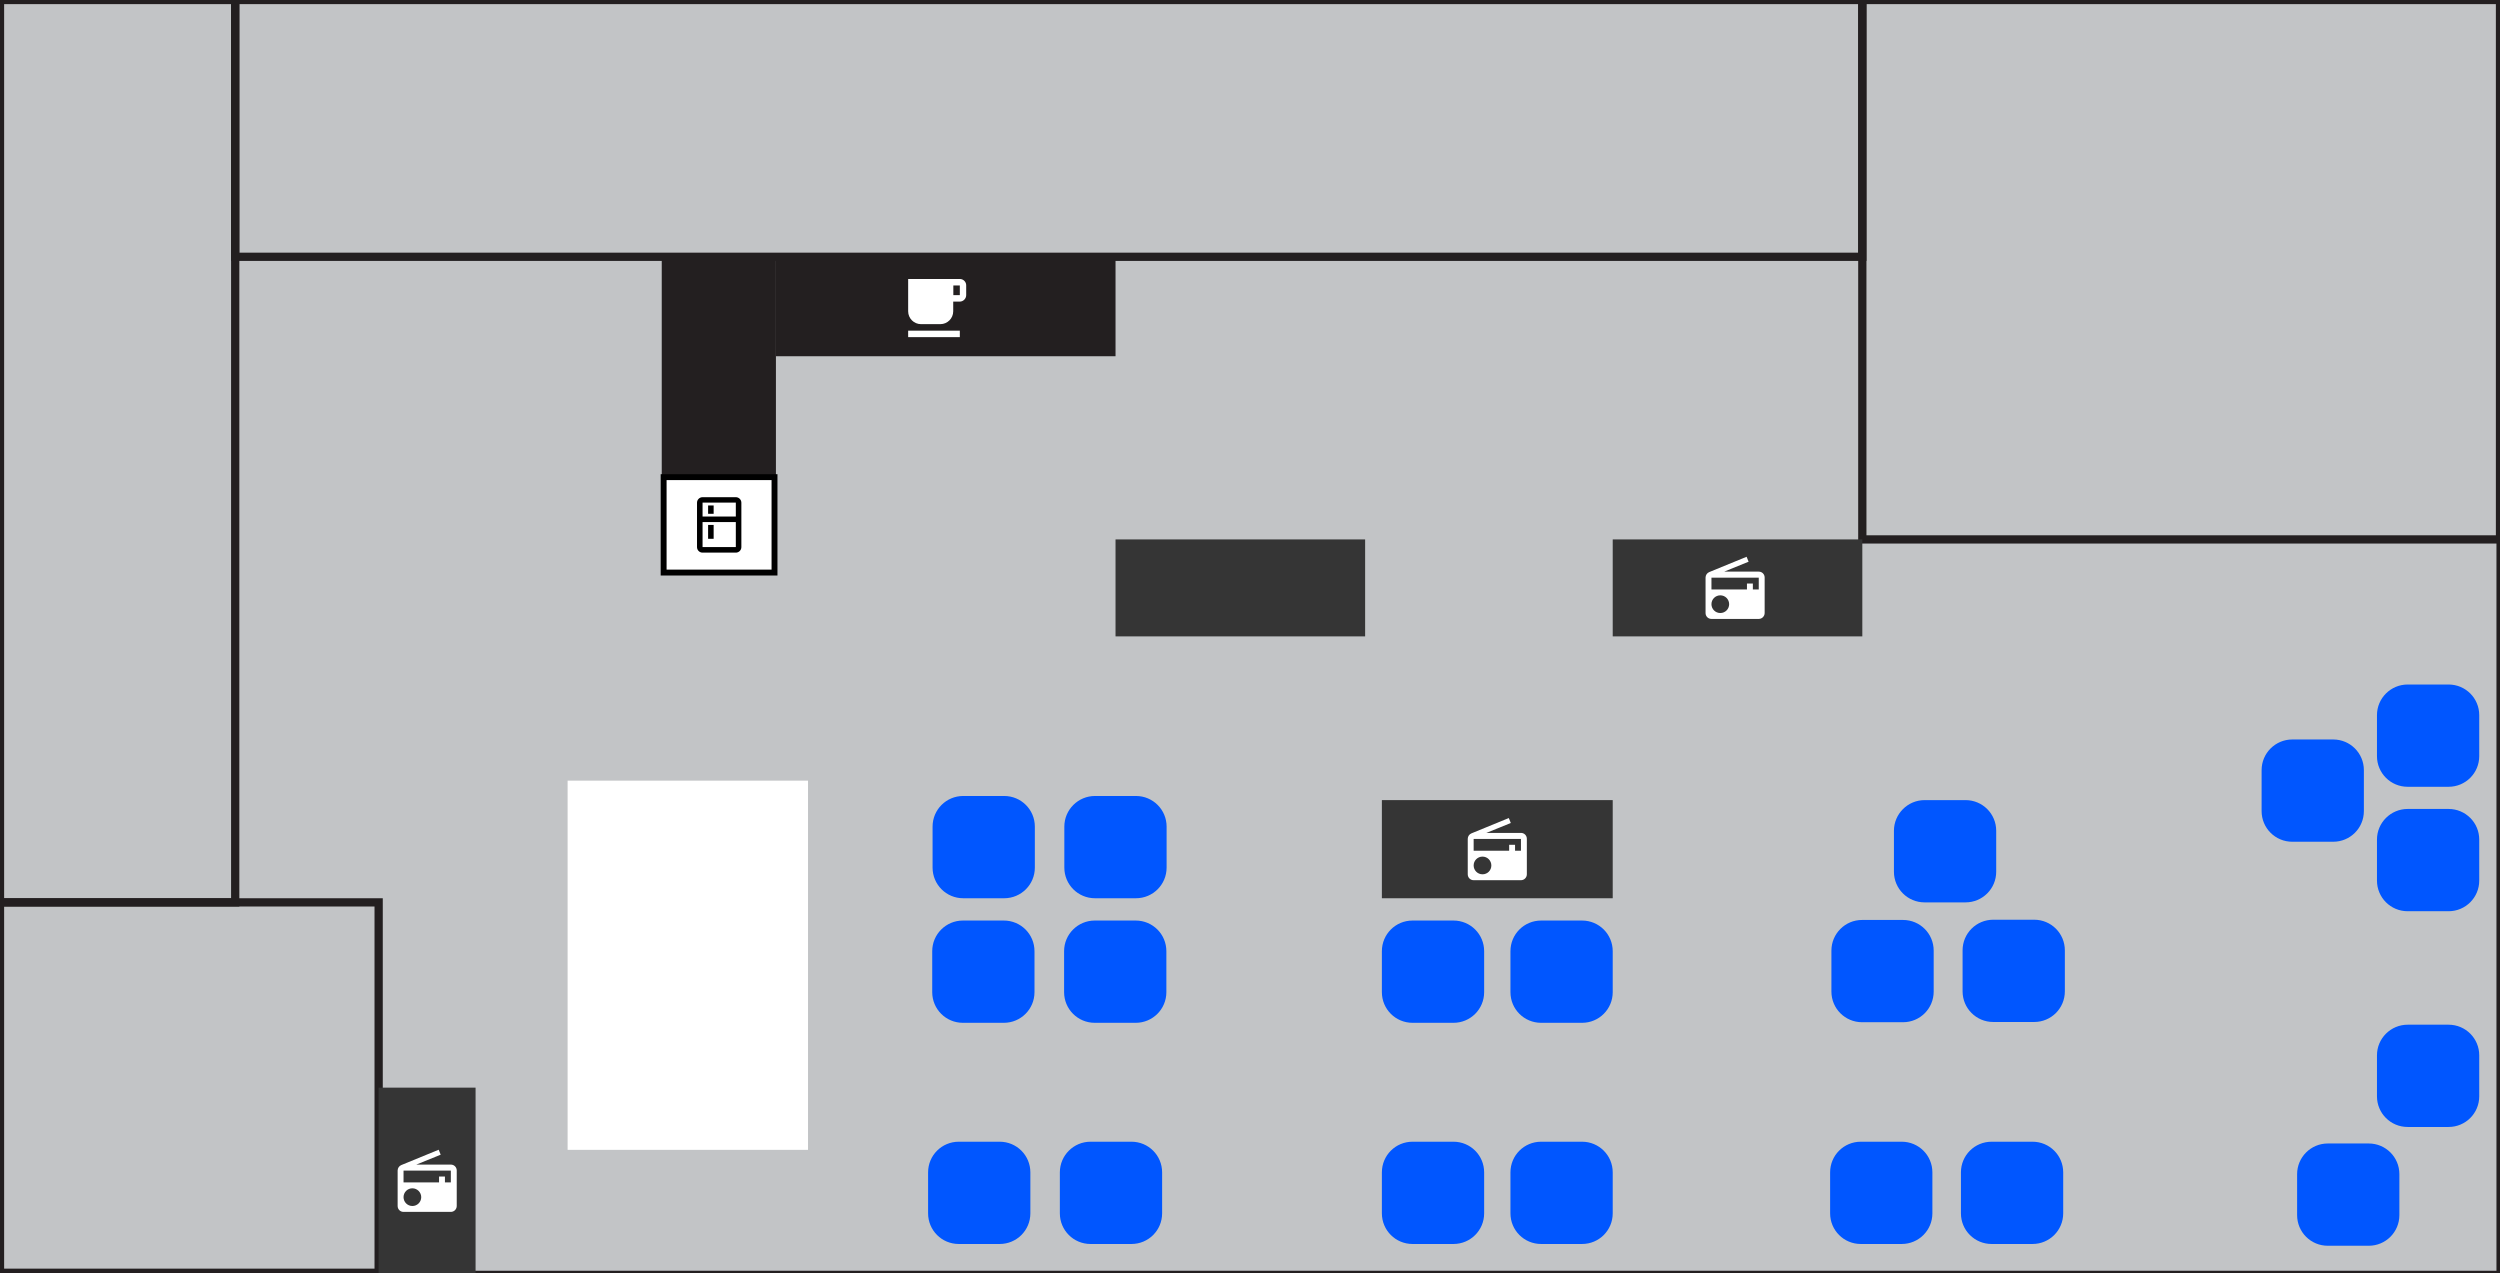
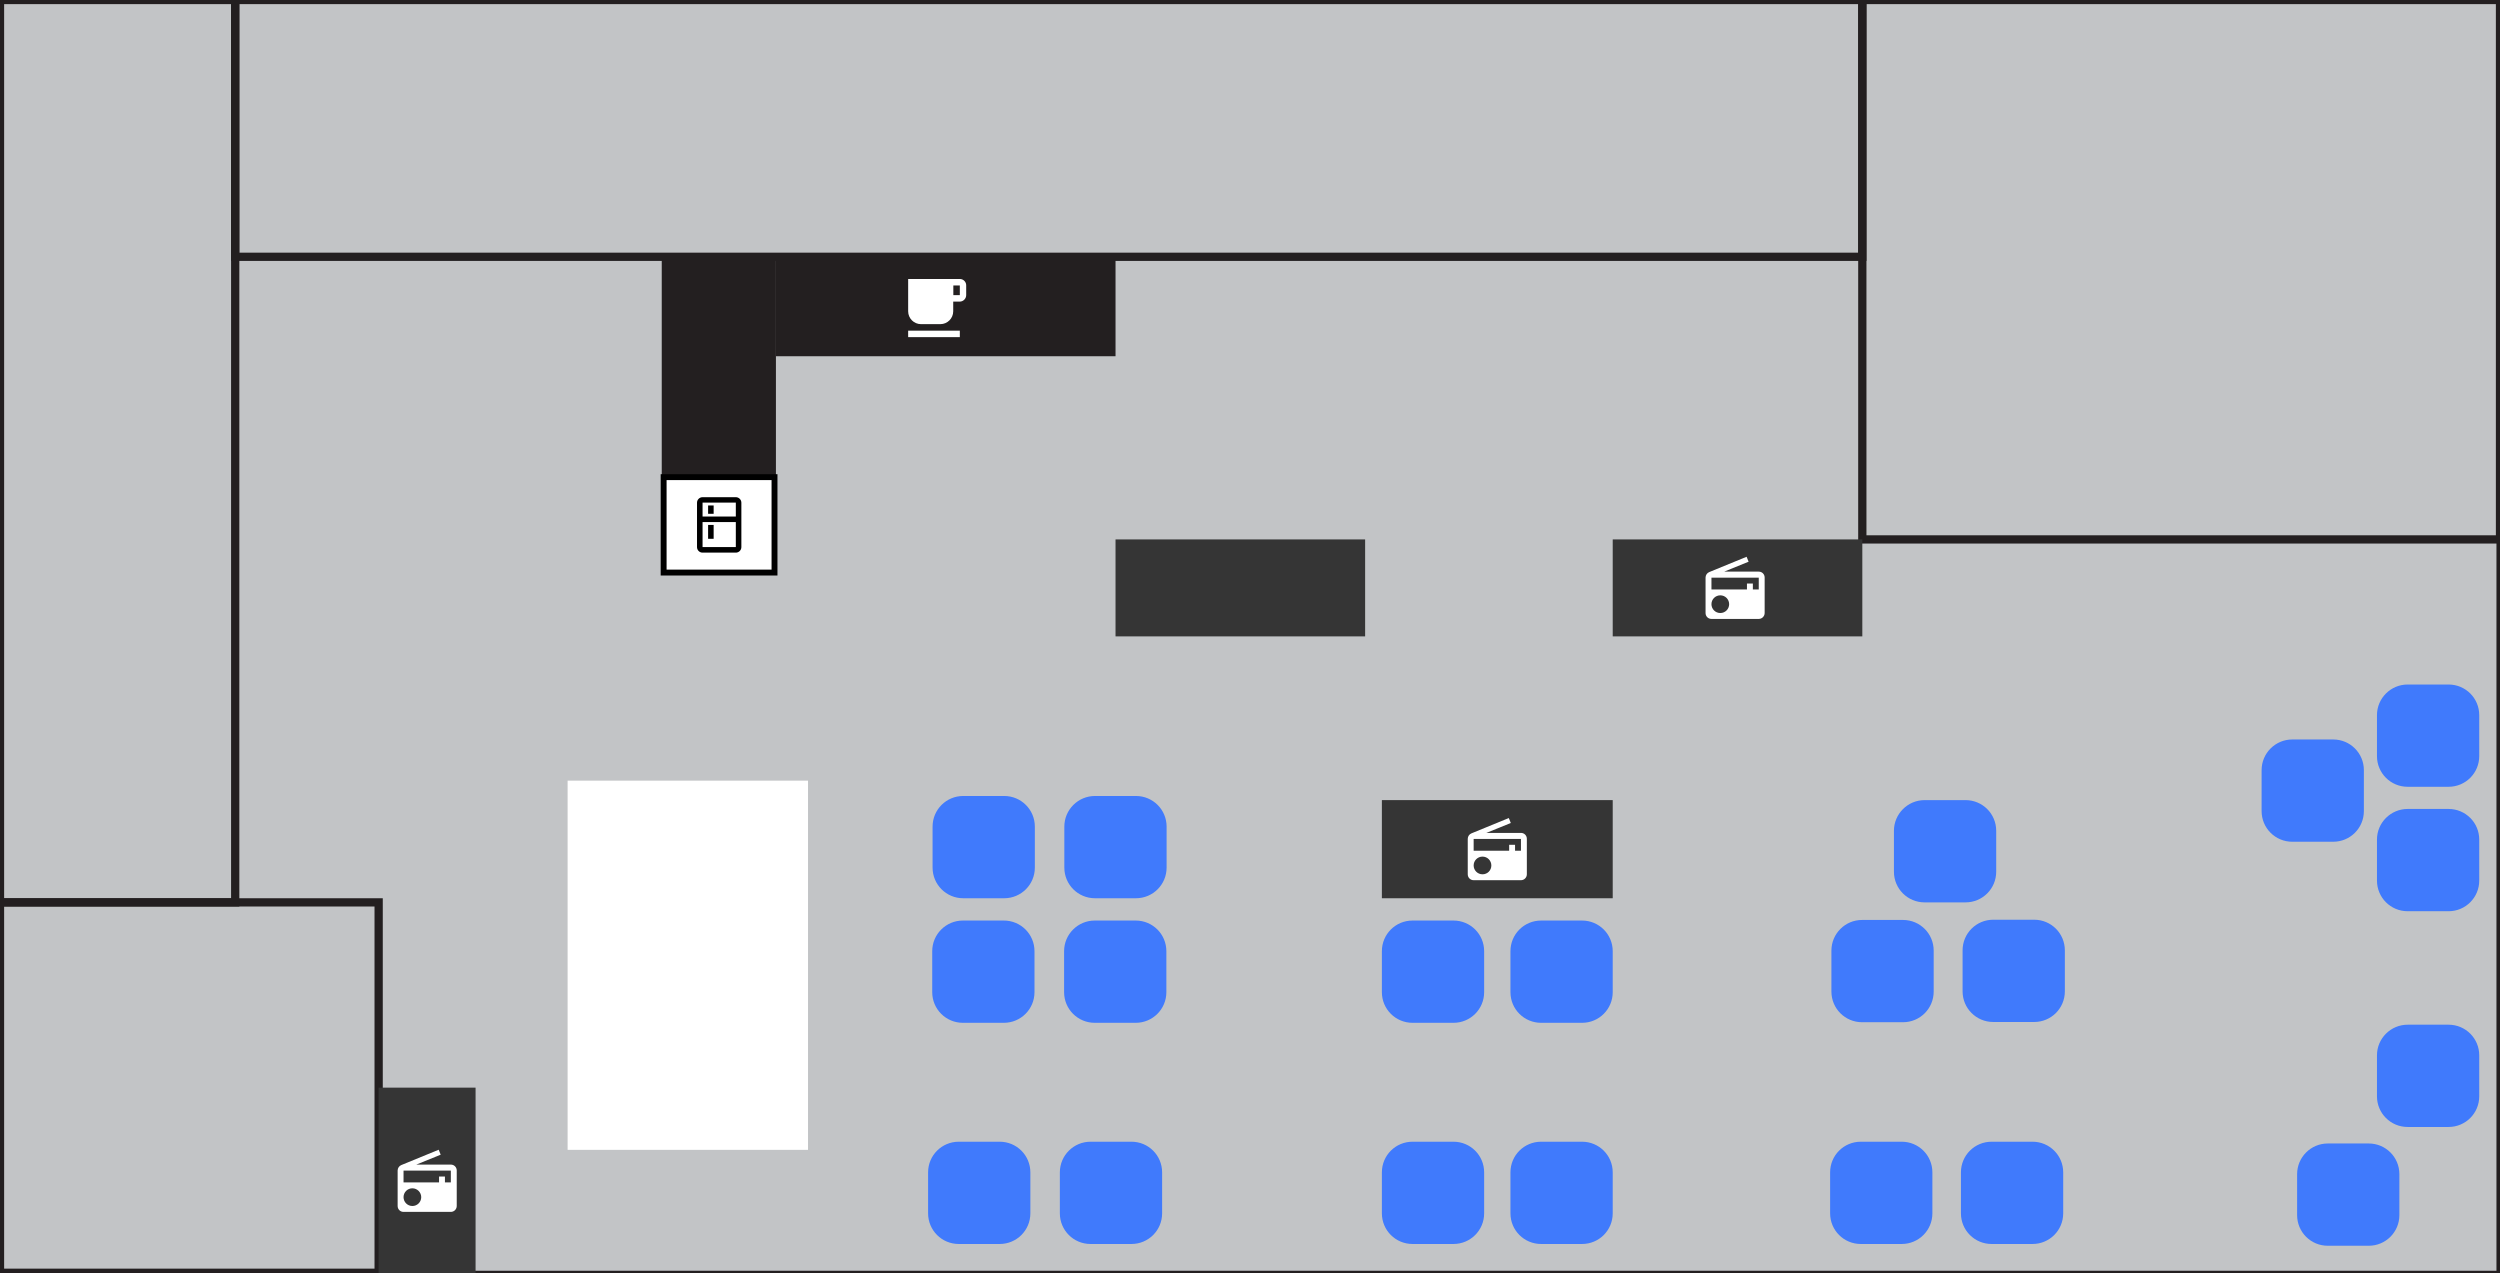
<svg xmlns="http://www.w3.org/2000/svg" version="1.1" id="Layer_1" x="0px" y="0px" viewBox="0 0 2119.4 1079" style="enable-background:new 0 0 2119.4 1079;" xml:space="preserve">
  <style type="text/css">
	.st0{fill:#C2C4C6;stroke:#231F20;stroke-width:6;stroke-miterlimit:10;}
- 	.st1{fill:#0056FF;}
+ 	.st1{fill:#407afc;}
	.st2{fill:none;stroke:#231F20;stroke-width:7;stroke-miterlimit:10;}
	.st3{fill:#231F20;}
	.st4{fill:#353535;}
	.st5{fill:none;}
	.st6{fill:#FFFFFF;}
	.st7{fill:#FFFFFF;stroke:#000000;stroke-width:5;stroke-miterlimit:10;}
</style>
  <rect class="st0" width="2119.4" height="1080.3" />
  <g id="_20" data-name="20">
    <path class="st1" d="M928.3,674.8h34.7c14.4,0,26,11.6,26,26v34.7c0,14.4-11.6,26-26,26h-34.7c-14.4,0-26-11.6-26-26v-34.7   C902.3,686.4,914,674.8,928.3,674.8z" />
  </g>
  <g id="_19" data-name="19">
    <path class="st1" d="M928.1,780.4h34.7c14.4,0,26,11.6,26,26v34.7c0,14.4-11.6,26-26,26h-34.7c-14.4,0-26-11.6-26-26v-34.7   C902.1,792,913.8,780.4,928.1,780.4z" />
  </g>
  <g id="_18" data-name="18">
    <path class="st1" d="M924.5,967.9h34.7c14.4,0,26,11.6,26,26v34.7c0,14.4-11.6,26-26,26h-34.7c-14.4,0-26-11.6-26-26v-34.7   C898.5,979.5,910.2,967.9,924.5,967.9z" />
  </g>
  <g id="_17" data-name="17">
    <path class="st1" d="M1943.3,626.9h34.7c14.4,0,26,11.6,26,26v34.7c0,14.4-11.6,26-26,26h-34.7c-14.4,0-26-11.6-26-26v-34.7   C1917.3,638.5,1929,626.9,1943.3,626.9z" />
  </g>
  <g id="_16" data-name="16">
    <path class="st1" d="M1973.4,969.4h34.7c14.4,0,26,11.6,26,26v34.7c0,14.4-11.6,26-26,26h-34.7c-14.4,0-26-11.6-26-26v-34.7   C1947.4,981.1,1959,969.4,1973.4,969.4z" />
  </g>
  <g id="_15" data-name="15">
    <path class="st1" d="M2041.1,868.7h34.7c14.4,0,26,11.6,26,26v34.7c0,14.4-11.6,26-26,26h-34.7c-14.4,0-26-11.6-26-26v-34.7   C2015.1,880.3,2026.8,868.7,2041.1,868.7z" />
  </g>
  <g id="_14" data-name="14">
    <path class="st1" d="M2041.1,685.8h34.7c14.4,0,26,11.6,26,26v34.7c0,14.4-11.6,26-26,26h-34.7c-14.4,0-26-11.6-26-26v-34.7   C2015.1,697.4,2026.8,685.8,2041.1,685.8z" />
  </g>
  <g id="_13" data-name="13">
    <path class="st1" d="M2041.1,580.3h34.7c14.4,0,26,11.6,26,26V641c0,14.4-11.6,26-26,26h-34.7c-14.4,0-26-11.6-26-26v-34.7   C2015.1,591.9,2026.8,580.3,2041.1,580.3z" />
  </g>
  <g id="_12" data-name="12">
    <path class="st1" d="M812.8,967.9h34.7c14.4,0,26,11.6,26,26v34.7c0,14.4-11.6,26-26,26h-34.7c-14.4,0-26-11.6-26-26v-34.7   C786.8,979.5,798.4,967.9,812.8,967.9z" />
  </g>
  <g id="_11" data-name="11">
    <path class="st1" d="M816.3,780.4H851c14.4,0,26,11.6,26,26v34.7c0,14.4-11.6,26-26,26h-34.7c-14.4,0-26-11.6-26-26v-34.7   C790.3,792,802,780.4,816.3,780.4z" />
  </g>
  <g id="_10" data-name="10">
    <path class="st1" d="M816.6,674.8h34.7c14.4,0,26,11.6,26,26v34.7c0,14.4-11.6,26-26,26h-34.7c-14.4,0-26-11.6-26-26v-34.7   C790.6,686.4,802.2,674.8,816.6,674.8z" />
  </g>
  <g id="_9" data-name="9">
    <path class="st1" d="M1197.5,967.9h34.7c14.4,0,26,11.6,26,26v34.7c0,14.4-11.6,26-26,26h-34.7c-14.4,0-26-11.6-26-26v-34.7   C1171.5,979.5,1183.1,967.9,1197.5,967.9z" />
  </g>
  <g id="_8" data-name="8">
    <path class="st1" d="M1197.5,780.4h34.7c14.4,0,26,11.6,26,26v34.7c0,14.4-11.6,26-26,26h-34.7c-14.4,0-26-11.6-26-26v-34.7   C1171.5,792,1183.1,780.4,1197.5,780.4z" />
  </g>
  <g id="_7" data-name="7">
    <path class="st1" d="M1306.5,967.9h34.7c14.4,0,26,11.6,26,26v34.7c0,14.4-11.6,26-26,26h-34.7c-14.4,0-26-11.6-26-26v-34.7   C1280.5,979.5,1292.1,967.9,1306.5,967.9z" />
  </g>
  <g id="_6" data-name="6">
    <path class="st1" d="M1306.5,780.4h34.7c14.4,0,26,11.6,26,26v34.7c0,14.4-11.6,26-26,26h-34.7c-14.4,0-26-11.6-26-26v-34.7   C1280.5,792,1292.1,780.4,1306.5,780.4z" />
  </g>
  <g id="_5" data-name="5">
    <path class="st1" d="M1577.5,967.9h34.7c14.4,0,26,11.6,26,26v34.7c0,14.4-11.6,26-26,26h-34.7c-14.4,0-26-11.6-26-26v-34.7   C1551.5,979.5,1563.1,967.9,1577.5,967.9z" />
  </g>
  <g id="_4" data-name="4">
    <path class="st1" d="M1578.6,779.9h34.7c14.4,0,26,11.6,26,26v34.7c0,14.4-11.6,26-26,26h-34.7c-14.4,0-26-11.6-26-26v-34.7   C1552.6,791.6,1564.2,779.9,1578.6,779.9z" />
  </g>
  <g id="_3" data-name="3">
    <path class="st1" d="M1688.4,967.9h34.7c14.4,0,26,11.6,26,26v34.7c0,14.4-11.6,26-26,26h-34.7c-14.4,0-26-11.6-26-26v-34.7   C1662.4,979.5,1674,967.9,1688.4,967.9z" />
  </g>
  <g id="_2" data-name="2">
    <path class="st1" d="M1689.8,779.7h34.7c14.4,0,26,11.6,26,26v34.7c0,14.4-11.6,26-26,26h-34.7c-14.4,0-26-11.6-26-26v-34.7   C1663.8,791.3,1675.4,779.7,1689.8,779.7z" />
  </g>
  <g id="_1" data-name="1">
    <path class="st1" d="M1631.6,678.3h34.7c14.4,0,26,11.6,26,26V739c0,14.4-11.6,26-26,26h-34.7c-14.4,0-26-11.6-26-26v-34.7   C1605.6,690,1617.3,678.3,1631.6,678.3z" />
  </g>
  <rect x="199.4" class="st2" width="1379.4" height="217.7" />
  <rect class="st2" width="199.4" height="765" />
  <rect x="1578.8" class="st2" width="540.6" height="457.3" />
  <rect y="765" class="st2" width="321" height="314" />
  <rect x="561" y="217.7" class="st3" width="96.8" height="188.8" />
  <rect x="657.8" y="217.7" class="st3" width="287.9" height="84.3" />
  <rect x="1171.5" y="678.3" class="st4" width="195.7" height="83.2" />
  <rect x="1367.2" y="457.3" class="st4" width="211.6" height="82.2" />
  <rect x="945.7" y="457.3" class="st4" width="211.6" height="82.2" />
  <rect x="283" y="960" transform="matrix(6.123234e-17 -1 1 6.123234e-17 -639.0289 1363.257)" class="st4" width="158.2" height="82.2" />
  <path class="st5" d="M1420.8,468.3h60.1v60.1h-60.1V468.3z" />
  <path class="st6" d="M1449,485c-1.8,0.7-3.1,2.6-3.1,4.6v30.1c0,2.8,2.2,5,5,5h40.1c2.8,0,5-2.3,5-5v-30.1c0-2.8-2.2-5-5-5h-29.3  l20.7-8.4l-1.7-4.2L1449,485z M1458.4,519.7c-4.2,0-7.5-3.4-7.5-7.5c0-4.2,3.4-7.5,7.5-7.5c4.2,0,7.5,3.4,7.5,7.5  C1465.9,516.3,1462.6,519.7,1458.4,519.7z M1491,499.7h-5v-5h-5v5h-30.1v-10h40.1V499.7z" />
  <path class="st6" d="M1247.4,706.5c-1.8,0.7-3.1,2.6-3.1,4.6v30.1c0,2.8,2.2,5,5,5h40.1c2.8,0,5-2.3,5-5v-30.1c0-2.8-2.2-5-5-5  h-29.3l20.7-8.4l-1.7-4.2L1247.4,706.5z M1256.8,741.2c-4.2,0-7.5-3.4-7.5-7.5c0-4.2,3.4-7.5,7.5-7.5c4.2,0,7.5,3.4,7.5,7.5  C1264.3,737.9,1261,741.2,1256.8,741.2z M1289.4,721.2h-5v-5h-5v5h-30.1v-10h40.1V721.2z" />
  <path class="st6" d="M340.2,987.7c-1.8,0.7-3.1,2.6-3.1,4.6v30.1c0,2.8,2.2,5,5,5h40.1c2.8,0,5-2.3,5-5v-30.1c0-2.8-2.2-5-5-5h-29.3  l20.7-8.4l-1.7-4.2L340.2,987.7z M349.6,1022.4c-4.2,0-7.5-3.4-7.5-7.5c0-4.2,3.4-7.5,7.5-7.5s7.5,3.4,7.5,7.5  C357.1,1019.1,353.7,1022.4,349.6,1022.4z M382.2,1002.4h-5v-5h-5v5h-30.1v-10h40.1V1002.4z" />
  <path class="st5" d="M685,302.1h65.7v65.7H685V302.1z" />
  <path class="st6" d="M813.7,236.5h-43.8v27.4c0,6,4.9,10.9,10.9,10.9h16.4c6,0,10.9-4.9,10.9-10.9v-8.2h5.5c3,0,5.5-2.5,5.5-5.5V242  C819.2,239,816.7,236.5,813.7,236.5z M813.7,250.2h-5.5V242h5.5V250.2z M769.9,280.3h43.8v5.5h-43.8V280.3z" />
  <path class="st5" d="M581.2,429.1h56.4v56.4h-56.4V429.1z" />
  <rect x="562.6" y="404.5" class="st7" width="94" height="80.9" />
  <path d="M623.8,421.5l-28.2,0c-2.6,0-4.7,2.1-4.7,4.7v37.6c0,2.6,2.1,4.7,4.7,4.7h28.2c2.6,0,4.7-2.1,4.7-4.7v-37.6  C628.5,423.6,626.4,421.5,623.8,421.5z M623.8,463.8h-28.2v-21.2h28.2V463.8z M623.8,437.9h-28.2v-11.8h28.2V437.9z M600.3,428.5  h4.7v7.1h-4.7V428.5z M600.3,445h4.7v11.8h-4.7V445z" />
  <rect x="481.2" y="661.8" class="st6" width="203.8" height="313" />
</svg>
